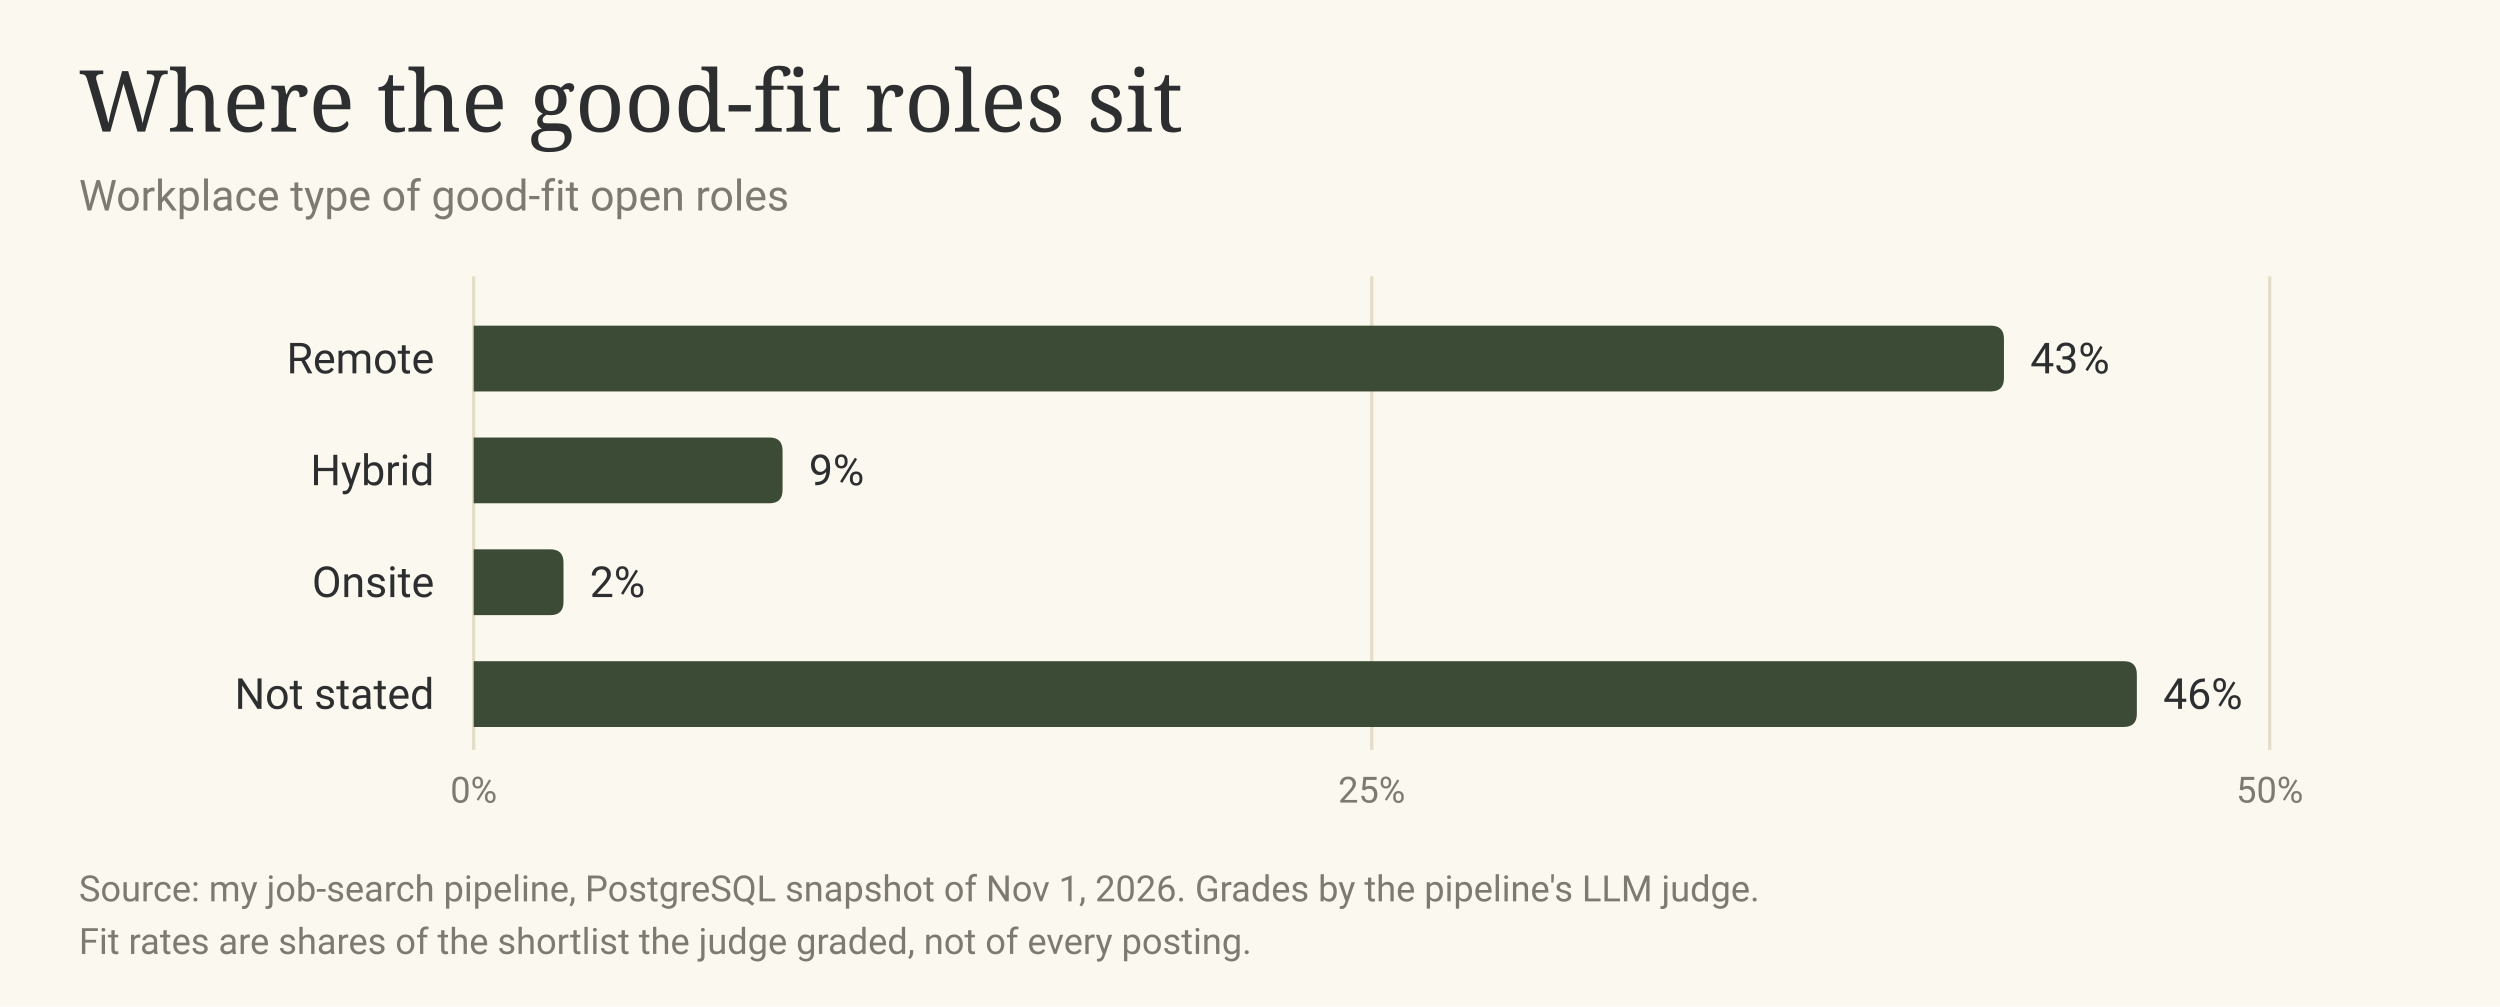
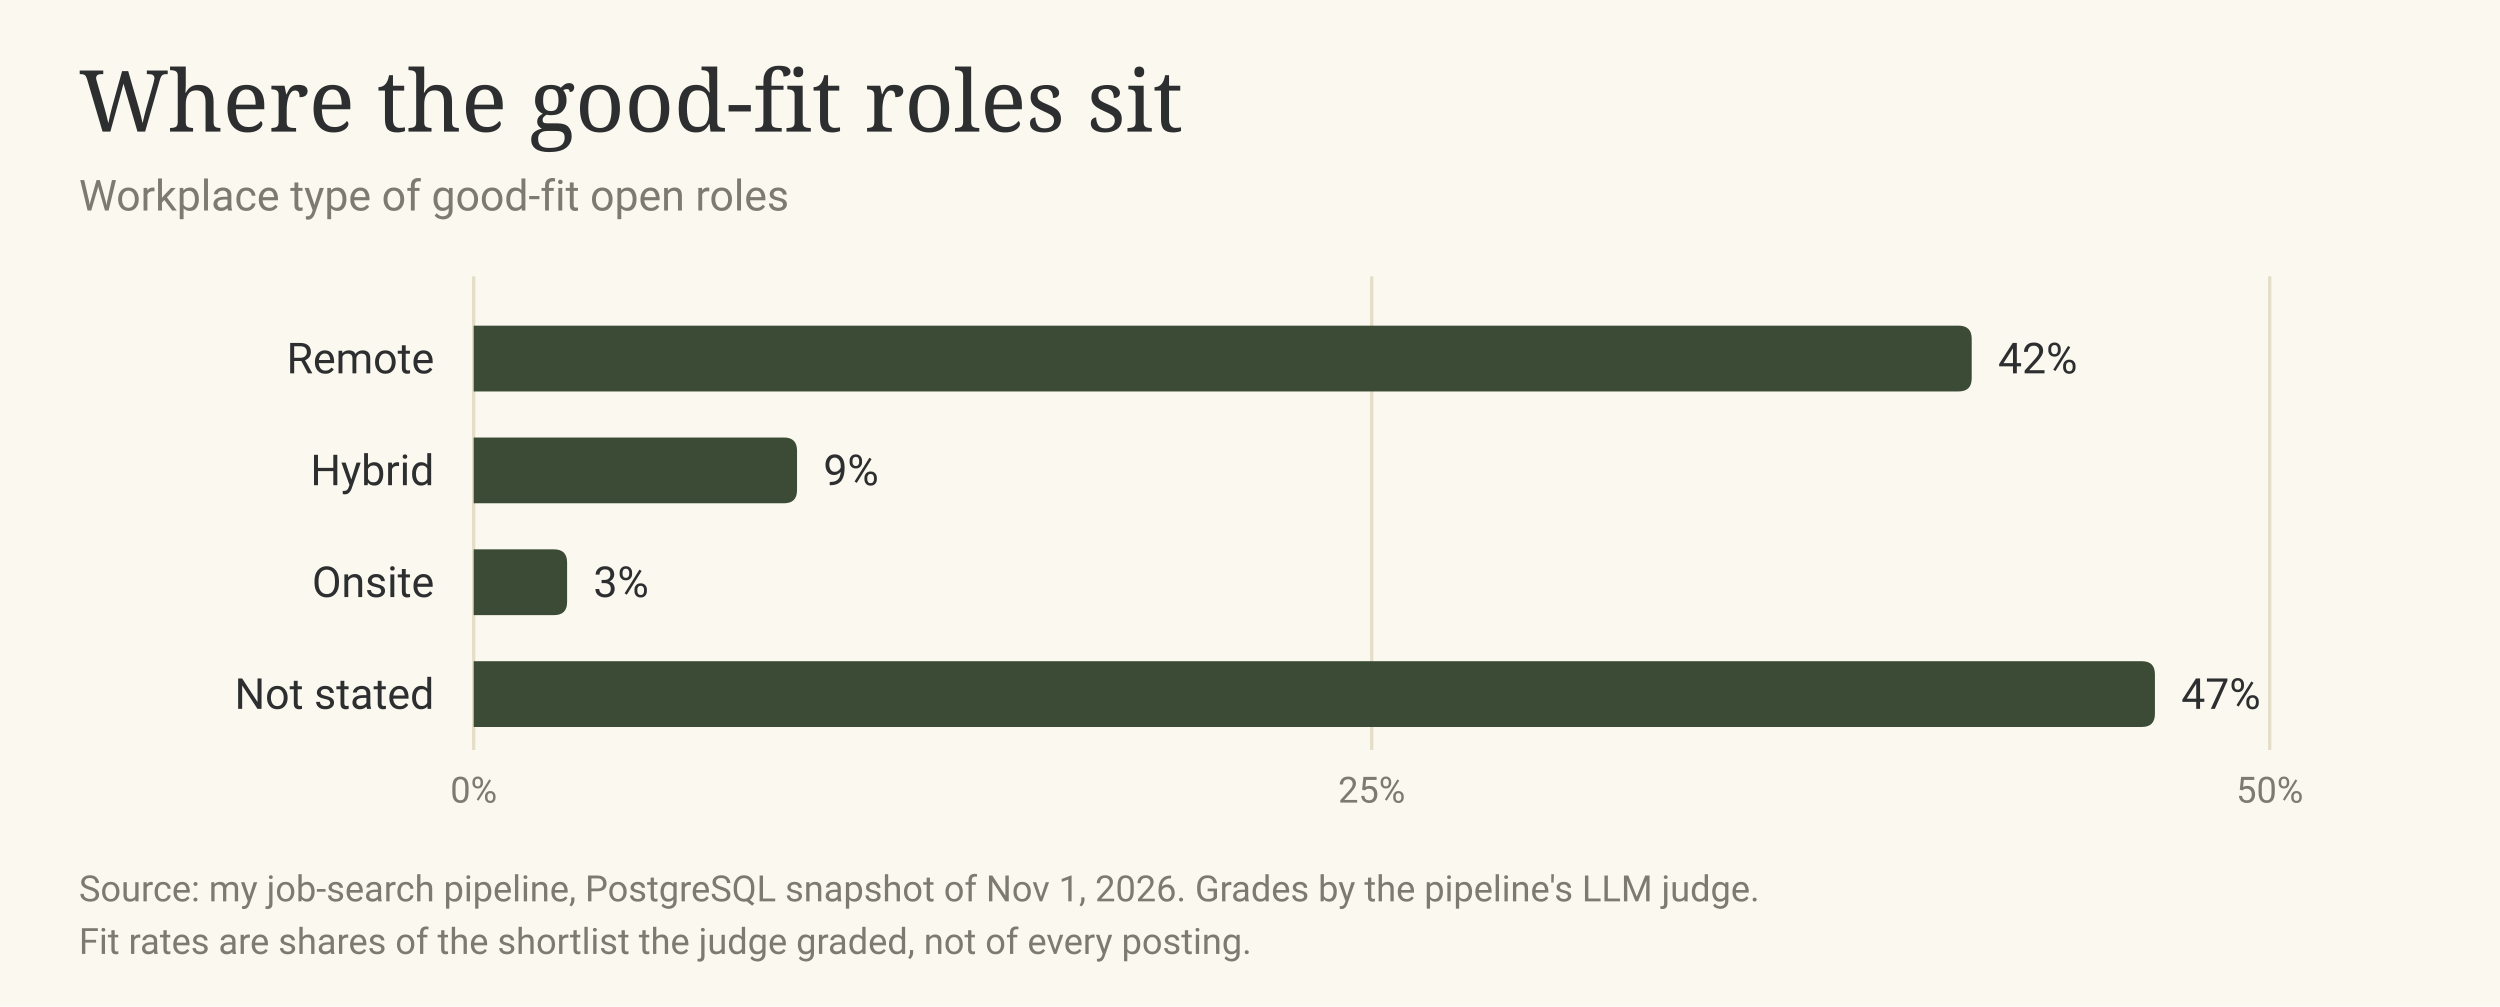
<svg xmlns="http://www.w3.org/2000/svg" viewBox="0 0 760 306" width="760" height="306" role="img" aria-labelledby="t d">
  <rect width="760" height="306" fill="#fbf8ef" />
  <text x="24" y="40" font-family="'Instrument Serif', 'Iowan Old Style', Georgia, serif" font-size="26" fill="#2c2e2f">Where the good-fit roles sit</text>
  <text x="24" y="64" font-family="-apple-system, BlinkMacSystemFont, 'Segoe UI', Roboto, Inter, sans-serif" font-size="13" fill="#7c7a71">Workplace type of good-fit open roles</text>
  <line x1="144.0" y1="84" x2="144.0" y2="228" stroke="#e4ddc8" stroke-width="1" />
  <text x="144.0" y="244" text-anchor="middle" font-family="-apple-system, BlinkMacSystemFont, 'Segoe UI', Roboto, Inter, sans-serif" font-size="11" fill="#7c7a71">0%</text>
  <line x1="417.0" y1="84" x2="417.0" y2="228" stroke="#e4ddc8" stroke-width="1" />
  <text x="417.0" y="244" text-anchor="middle" font-family="-apple-system, BlinkMacSystemFont, 'Segoe UI', Roboto, Inter, sans-serif" font-size="11" fill="#7c7a71">25%</text>
  <line x1="690.0" y1="84" x2="690.0" y2="228" stroke="#e4ddc8" stroke-width="1" />
  <text x="690.0" y="244" text-anchor="middle" font-family="-apple-system, BlinkMacSystemFont, 'Segoe UI', Roboto, Inter, sans-serif" font-size="11" fill="#7c7a71">50%</text>
  <g>
    <text x="132" y="113.5" text-anchor="end" font-family="-apple-system, BlinkMacSystemFont, 'Segoe UI', Roboto, Inter, sans-serif" font-size="13" fill="#2c2e2f">Remote</text>
-     <path d="M144.0,99.0H605.2Q609.2,99.0 609.2,103.0V115.0Q609.2,119.0 605.2,119.0H144.0Z" fill="#3b4b35" />
-     <text x="617.2" y="113.5" font-family="-apple-system, BlinkMacSystemFont, 'Segoe UI', Roboto, Inter, sans-serif" font-size="13" fill="#2c2e2f">43%</text>
+     <path d="M144.0,99.0H595.4Q599.4,99.0 599.4,103.0V115.0Q599.4,119.0 595.4,119.0H144.0Z" fill="#3b4b35" />
+     <text x="607.4" y="113.5" font-family="-apple-system, BlinkMacSystemFont, 'Segoe UI', Roboto, Inter, sans-serif" font-size="13" fill="#2c2e2f">42%</text>
  </g>
  <g>
    <text x="132" y="147.5" text-anchor="end" font-family="-apple-system, BlinkMacSystemFont, 'Segoe UI', Roboto, Inter, sans-serif" font-size="13" fill="#2c2e2f">Hybrid</text>
-     <path d="M144.0,133.0H233.9Q237.9,133.0 237.9,137.0V149.0Q237.9,153.0 233.9,153.0H144.0Z" fill="#3b4b35" />
-     <text x="245.9" y="147.5" font-family="-apple-system, BlinkMacSystemFont, 'Segoe UI', Roboto, Inter, sans-serif" font-size="13" fill="#2c2e2f">9%</text>
+     <path d="M144.0,133.0H238.3Q242.3,133.0 242.3,137.0V149.0Q242.3,153.0 238.3,153.0H144.0Z" fill="#3b4b35" />
+     <text x="250.3" y="147.5" font-family="-apple-system, BlinkMacSystemFont, 'Segoe UI', Roboto, Inter, sans-serif" font-size="13" fill="#2c2e2f">9%</text>
  </g>
  <g>
    <text x="132" y="181.5" text-anchor="end" font-family="-apple-system, BlinkMacSystemFont, 'Segoe UI', Roboto, Inter, sans-serif" font-size="13" fill="#2c2e2f">Onsite</text>
-     <path d="M144.0,167.0H167.3Q171.3,167.0 171.3,171.0V183.0Q171.3,187.0 167.3,187.0H144.0Z" fill="#3b4b35" />
-     <text x="179.3" y="181.5" font-family="-apple-system, BlinkMacSystemFont, 'Segoe UI', Roboto, Inter, sans-serif" font-size="13" fill="#2c2e2f">2%</text>
+     <path d="M144.0,167.0H168.4Q172.4,167.0 172.4,171.0V183.0Q172.4,187.0 168.4,187.0H144.0Z" fill="#3b4b35" />
+     <text x="180.4" y="181.5" font-family="-apple-system, BlinkMacSystemFont, 'Segoe UI', Roboto, Inter, sans-serif" font-size="13" fill="#2c2e2f">3%</text>
  </g>
  <g>
    <text x="132" y="215.5" text-anchor="end" font-family="-apple-system, BlinkMacSystemFont, 'Segoe UI', Roboto, Inter, sans-serif" font-size="13" fill="#2c2e2f">Not stated</text>
-     <path d="M144.0,201.0H645.6Q649.6,201.0 649.6,205.0V217.0Q649.6,221.0 645.6,221.0H144.0Z" fill="#3b4b35" />
-     <text x="657.6" y="215.5" font-family="-apple-system, BlinkMacSystemFont, 'Segoe UI', Roboto, Inter, sans-serif" font-size="13" fill="#2c2e2f">46%</text>
+     <path d="M144.0,201.0H651.1Q655.1,201.0 655.1,205.0V217.0Q655.1,221.0 651.1,221.0H144.0Z" fill="#3b4b35" />
+     <text x="663.1" y="215.5" font-family="-apple-system, BlinkMacSystemFont, 'Segoe UI', Roboto, Inter, sans-serif" font-size="13" fill="#2c2e2f">47%</text>
  </g>
  <text x="24" y="274" font-family="-apple-system, BlinkMacSystemFont, 'Segoe UI', Roboto, Inter, sans-serif" font-size="11" fill="#7c7a71">Source: my job-search pipeline, PostgreSQL snapshot of Nov 1, 2026. Grades by the pipeline's LLM judge.</text>
  <text x="24" y="290" font-family="-apple-system, BlinkMacSystemFont, 'Segoe UI', Roboto, Inter, sans-serif" font-size="11" fill="#7c7a71">Fit rates are shares of the shortlist the judge graded, not of every posting.</text>
</svg>
